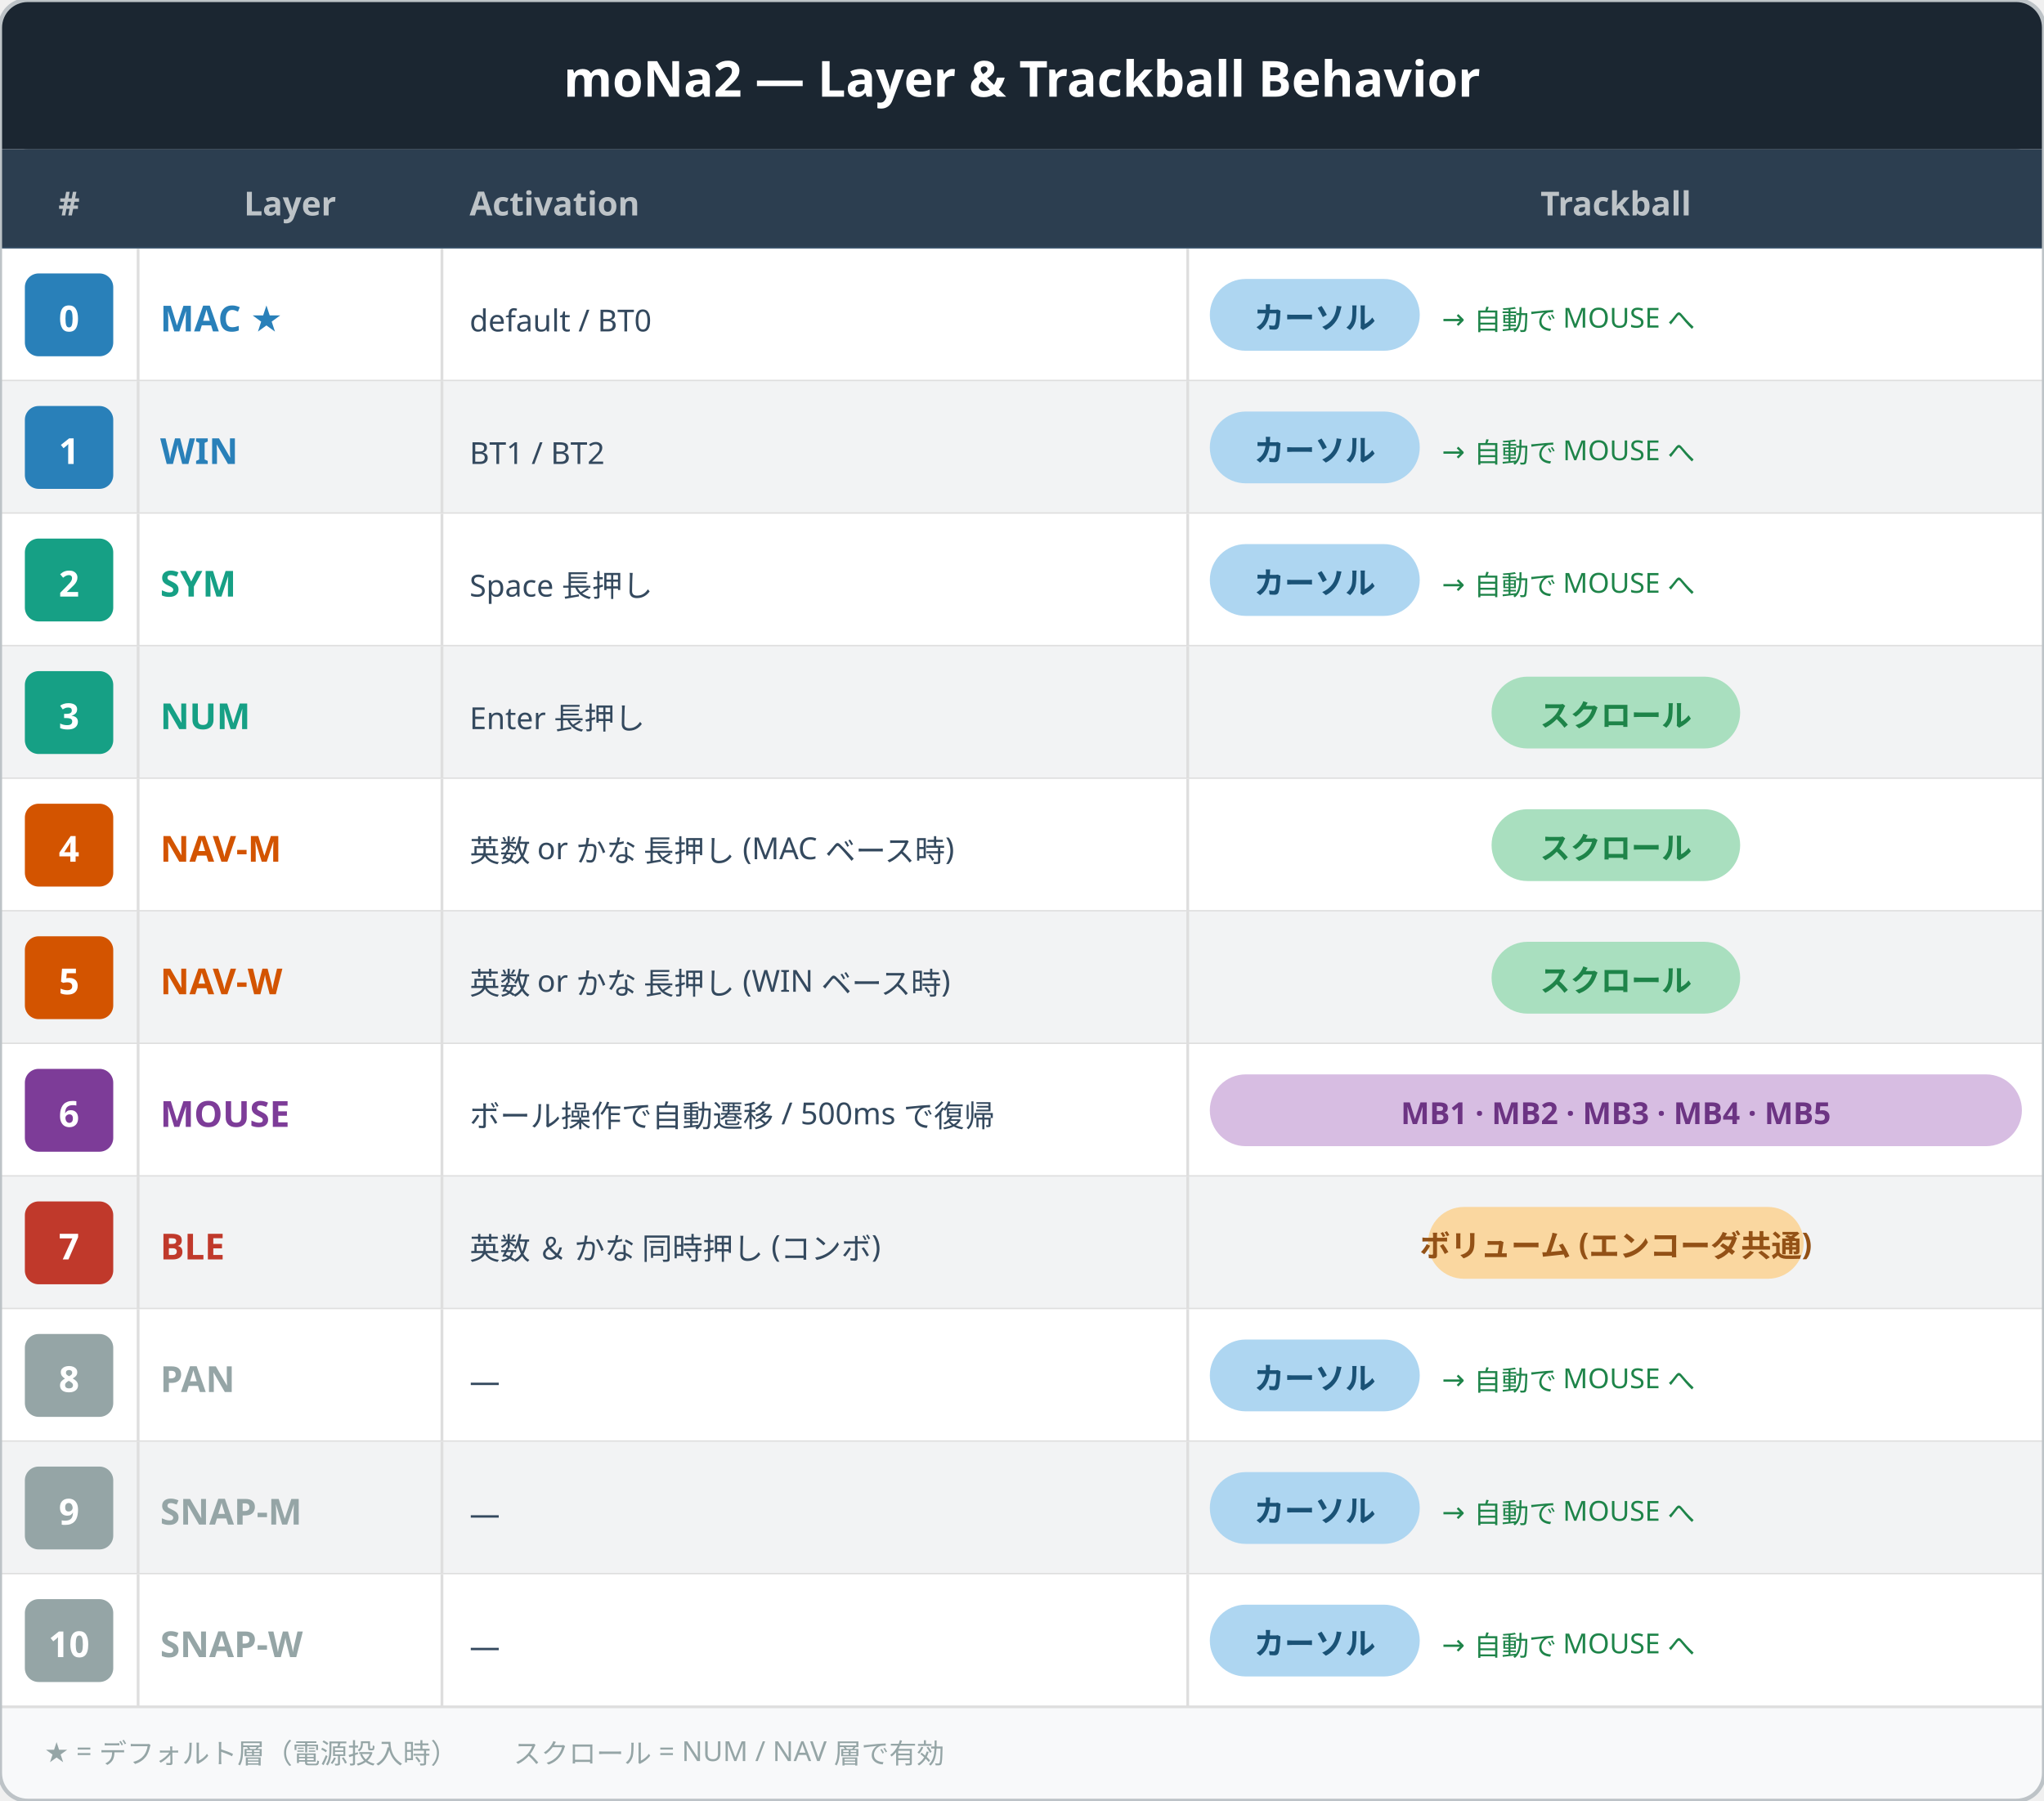
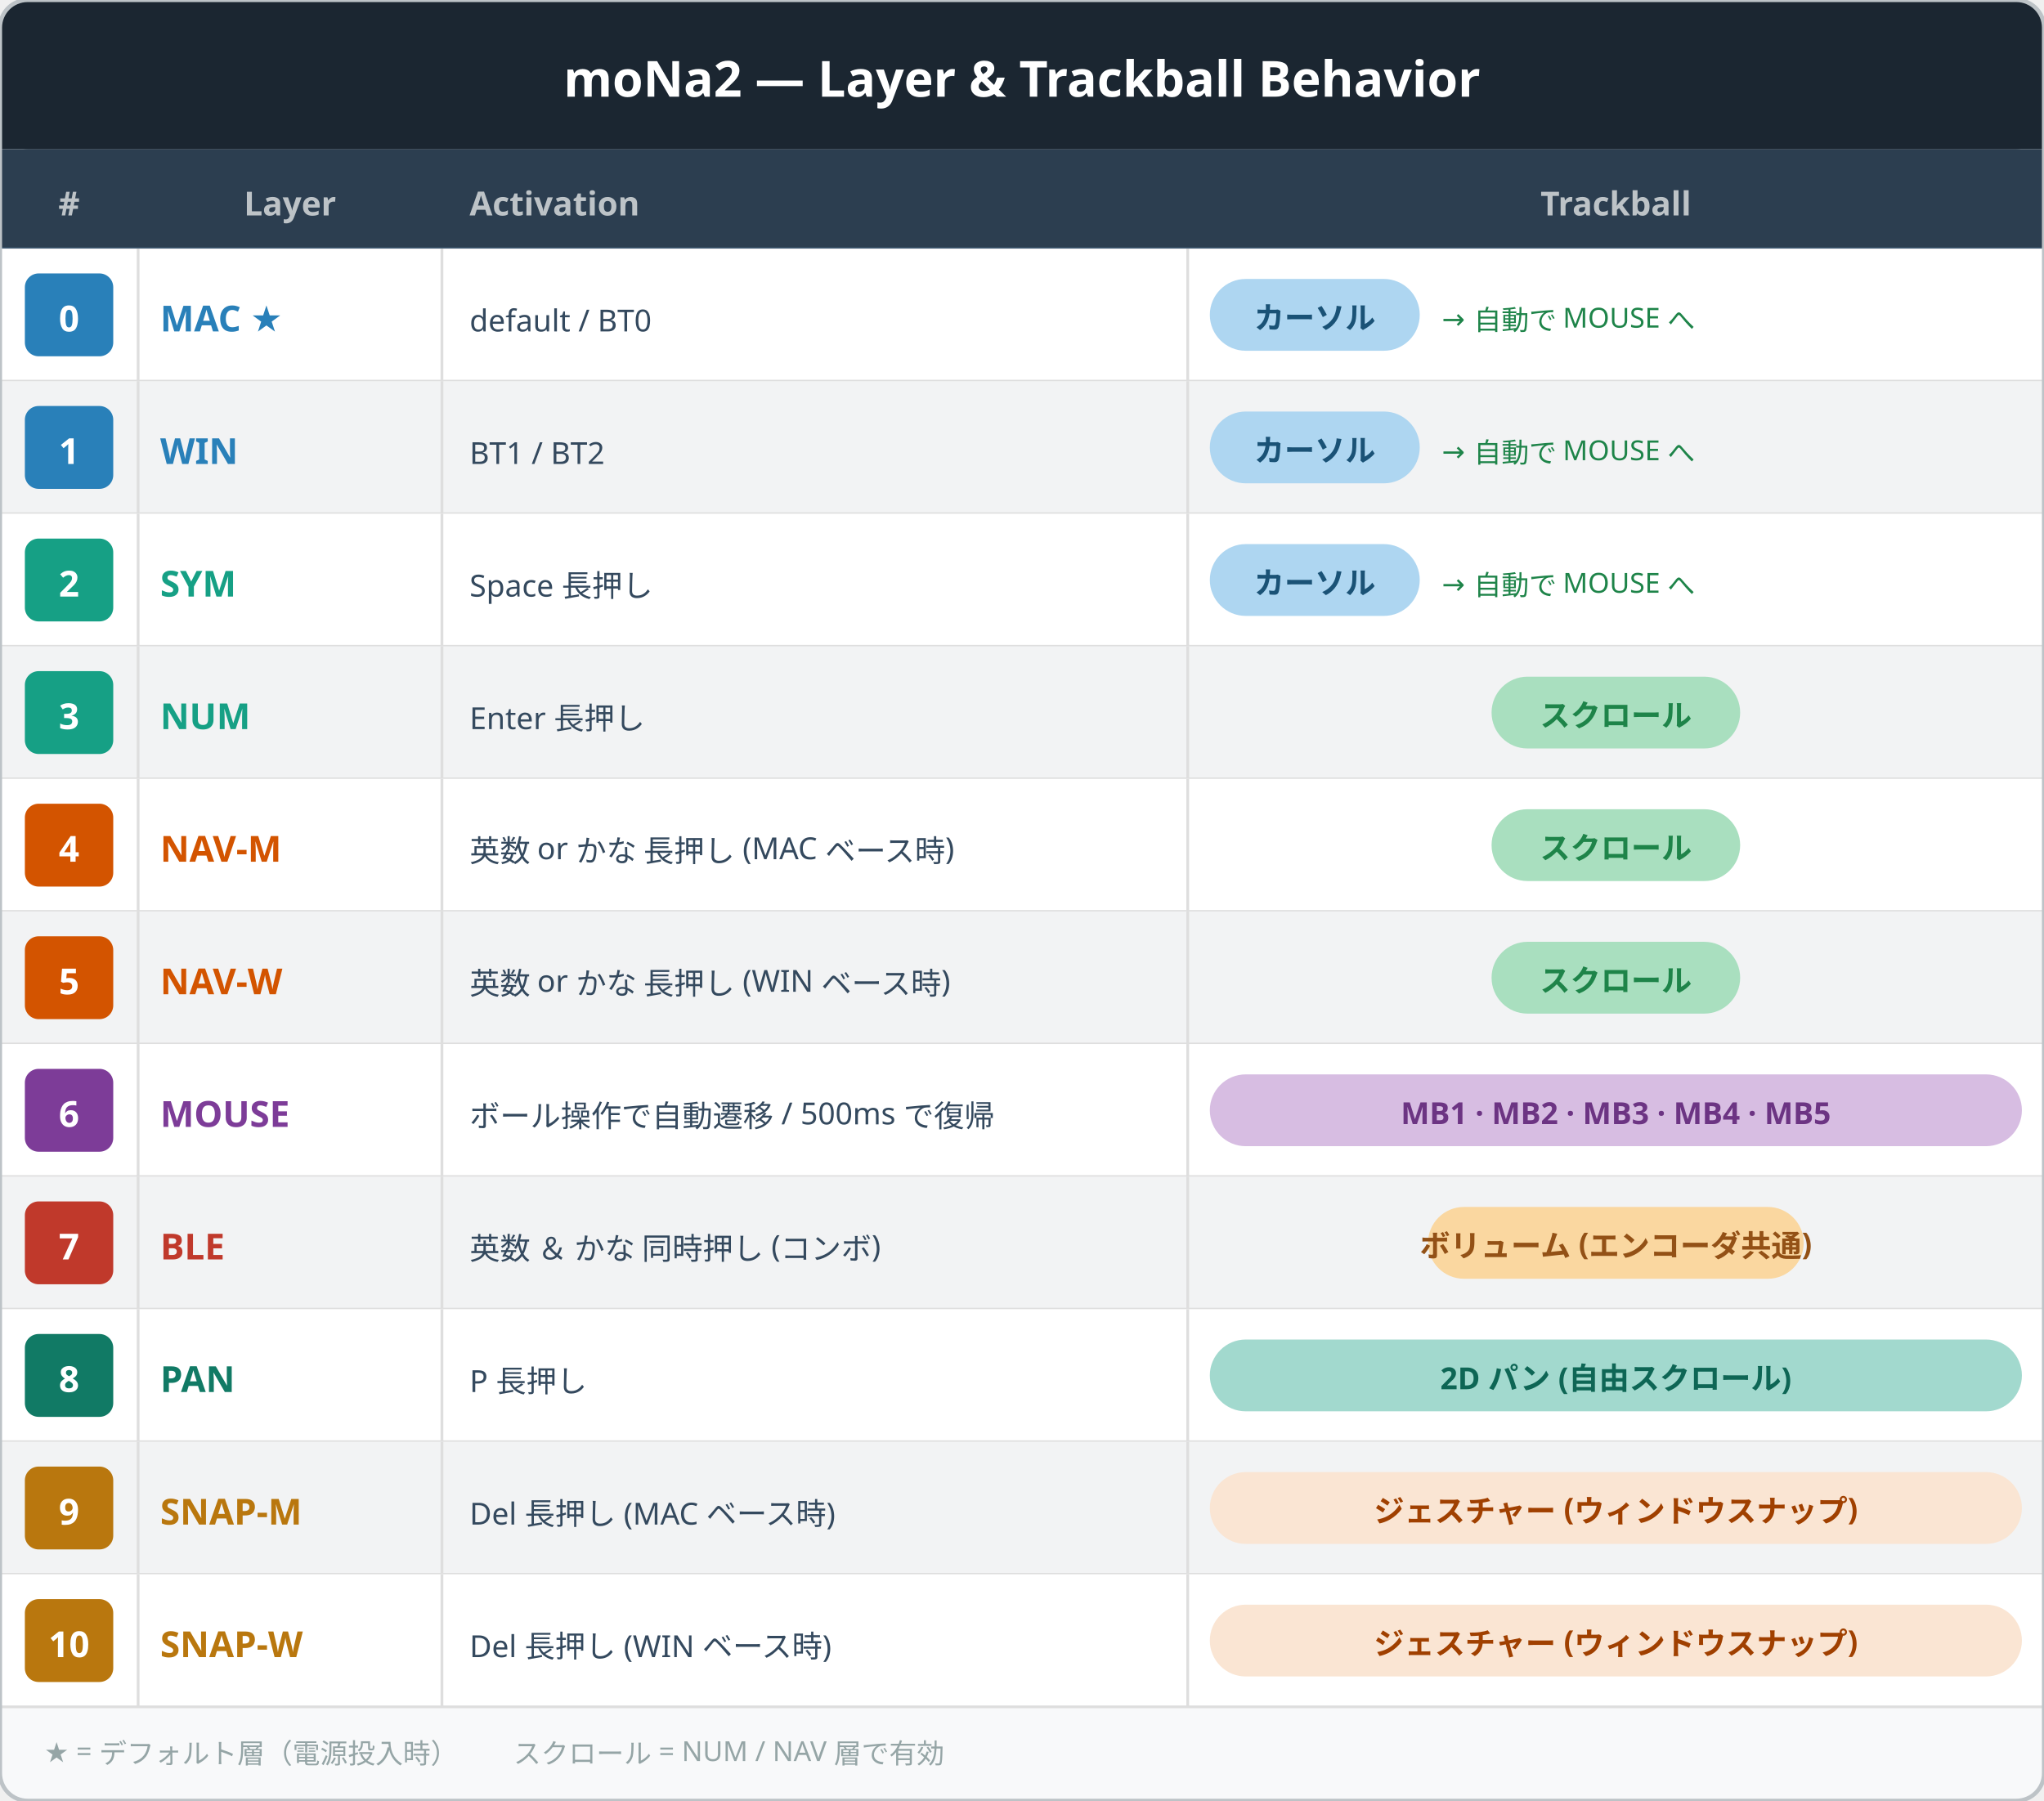
<svg xmlns="http://www.w3.org/2000/svg" width="740" height="652" viewBox="0 0 740 652">
  <rect x="0" y="0" width="740" height="652" fill="#F8F9FA" rx="10" />
  <rect x="0" y="0" width="740" height="54" fill="#1B2631" rx="10" />
  <rect x="0" y="44" width="740" height="10" fill="#1B2631" />
  <text x="370" y="35" text-anchor="middle" font-size="18" font-family="sans-serif" font-weight="bold" fill="#FFFFFF">moNa2 — Layer &amp; Trackball Behavior</text>
  <rect x="0" y="54" width="740" height="36" fill="#2C3E50" />
  <text x="25" y="78" text-anchor="middle" font-size="12" font-family="sans-serif" font-weight="bold" fill="#BDC3C7">#</text>
  <text x="105" y="78" text-anchor="middle" font-size="12" font-family="sans-serif" font-weight="bold" fill="#BDC3C7">Layer</text>
  <text x="170" y="78" text-anchor="start" font-size="12" font-family="sans-serif" font-weight="bold" fill="#BDC3C7">Activation</text>
  <text x="585" y="78" text-anchor="middle" font-size="12" font-family="sans-serif" font-weight="bold" fill="#BDC3C7">Trackball</text>
  <line x1="0" y1="90" x2="740" y2="90" stroke="#3D566E" stroke-width="1" />
  <rect x="0" y="90" width="740" height="48" fill="#FFFFFF" />
  <line x1="0" y1="138" x2="740" y2="138" stroke="#DEDEDE" stroke-width="1" />
  <rect x="9" y="99" width="32" height="30" fill="#2980B9" rx="5" />
  <text x="25" y="120" text-anchor="middle" font-size="13" font-family="sans-serif" font-weight="bold" fill="#FFFFFF">0</text>
  <text x="58" y="120" text-anchor="start" font-size="13" font-family="sans-serif" font-weight="bold" fill="#2980B9">MAC ★</text>
  <text x="170" y="120" text-anchor="start" font-size="11" font-family="sans-serif" font-weight="normal" fill="#34495E">default  /  BT0</text>
  <rect x="438" y="101" width="76" height="26" fill="#AED6F1" rx="13" />
  <text x="476" y="119" text-anchor="middle" font-size="11" font-family="sans-serif" font-weight="bold" fill="#1A5276">カーソル</text>
  <text x="522" y="119" text-anchor="start" font-size="10" font-family="sans-serif" font-weight="normal" fill="#1E8449">→ 自動で MOUSE へ</text>
  <line x1="50" y1="90" x2="50" y2="138" stroke="#DEDEDE" stroke-width="1" />
  <line x1="160" y1="90" x2="160" y2="138" stroke="#DEDEDE" stroke-width="1" />
  <line x1="430" y1="90" x2="430" y2="138" stroke="#DEDEDE" stroke-width="1" />
  <rect x="0" y="138" width="740" height="48" fill="#F2F3F4" />
  <line x1="0" y1="186" x2="740" y2="186" stroke="#DEDEDE" stroke-width="1" />
  <rect x="9" y="147" width="32" height="30" fill="#2980B9" rx="5" />
  <text x="25" y="168" text-anchor="middle" font-size="13" font-family="sans-serif" font-weight="bold" fill="#FFFFFF">1</text>
  <text x="58" y="168" text-anchor="start" font-size="13" font-family="sans-serif" font-weight="bold" fill="#2980B9">WIN</text>
  <text x="170" y="168" text-anchor="start" font-size="11" font-family="sans-serif" font-weight="normal" fill="#34495E">BT1  /  BT2</text>
  <rect x="438" y="149" width="76" height="26" fill="#AED6F1" rx="13" />
  <text x="476" y="167" text-anchor="middle" font-size="11" font-family="sans-serif" font-weight="bold" fill="#1A5276">カーソル</text>
  <text x="522" y="167" text-anchor="start" font-size="10" font-family="sans-serif" font-weight="normal" fill="#1E8449">→ 自動で MOUSE へ</text>
  <line x1="50" y1="138" x2="50" y2="186" stroke="#DEDEDE" stroke-width="1" />
  <line x1="160" y1="138" x2="160" y2="186" stroke="#DEDEDE" stroke-width="1" />
  <line x1="430" y1="138" x2="430" y2="186" stroke="#DEDEDE" stroke-width="1" />
  <rect x="0" y="186" width="740" height="48" fill="#FFFFFF" />
  <line x1="0" y1="234" x2="740" y2="234" stroke="#DEDEDE" stroke-width="1" />
  <rect x="9" y="195" width="32" height="30" fill="#16A085" rx="5" />
  <text x="25" y="216" text-anchor="middle" font-size="13" font-family="sans-serif" font-weight="bold" fill="#FFFFFF">2</text>
  <text x="58" y="216" text-anchor="start" font-size="13" font-family="sans-serif" font-weight="bold" fill="#16A085">SYM</text>
  <text x="170" y="216" text-anchor="start" font-size="11" font-family="sans-serif" font-weight="normal" fill="#34495E">Space 長押し</text>
  <rect x="438" y="197" width="76" height="26" fill="#AED6F1" rx="13" />
  <text x="476" y="215" text-anchor="middle" font-size="11" font-family="sans-serif" font-weight="bold" fill="#1A5276">カーソル</text>
  <text x="522" y="215" text-anchor="start" font-size="10" font-family="sans-serif" font-weight="normal" fill="#1E8449">→ 自動で MOUSE へ</text>
  <line x1="50" y1="186" x2="50" y2="234" stroke="#DEDEDE" stroke-width="1" />
  <line x1="160" y1="186" x2="160" y2="234" stroke="#DEDEDE" stroke-width="1" />
  <line x1="430" y1="186" x2="430" y2="234" stroke="#DEDEDE" stroke-width="1" />
  <rect x="0" y="234" width="740" height="48" fill="#F2F3F4" />
  <line x1="0" y1="282" x2="740" y2="282" stroke="#DEDEDE" stroke-width="1" />
  <rect x="9" y="243" width="32" height="30" fill="#16A085" rx="5" />
  <text x="25" y="264" text-anchor="middle" font-size="13" font-family="sans-serif" font-weight="bold" fill="#FFFFFF">3</text>
  <text x="58" y="264" text-anchor="start" font-size="13" font-family="sans-serif" font-weight="bold" fill="#16A085">NUM</text>
  <text x="170" y="264" text-anchor="start" font-size="11" font-family="sans-serif" font-weight="normal" fill="#34495E">Enter 長押し</text>
  <rect x="540" y="245" width="90" height="26" fill="#A9DFBF" rx="13" />
  <text x="585" y="263" text-anchor="middle" font-size="11" font-family="sans-serif" font-weight="bold" fill="#1E8449">スクロール</text>
  <line x1="50" y1="234" x2="50" y2="282" stroke="#DEDEDE" stroke-width="1" />
  <line x1="160" y1="234" x2="160" y2="282" stroke="#DEDEDE" stroke-width="1" />
  <line x1="430" y1="234" x2="430" y2="282" stroke="#DEDEDE" stroke-width="1" />
  <rect x="0" y="282" width="740" height="48" fill="#FFFFFF" />
  <line x1="0" y1="330" x2="740" y2="330" stroke="#DEDEDE" stroke-width="1" />
  <rect x="9" y="291" width="32" height="30" fill="#D35400" rx="5" />
  <text x="25" y="312" text-anchor="middle" font-size="13" font-family="sans-serif" font-weight="bold" fill="#FFFFFF">4</text>
  <text x="58" y="312" text-anchor="start" font-size="13" font-family="sans-serif" font-weight="bold" fill="#D35400">NAV-M</text>
  <text x="170" y="312" text-anchor="start" font-size="11" font-family="sans-serif" font-weight="normal" fill="#34495E">英数 or かな 長押し  (MAC ベース時)</text>
  <rect x="540" y="293" width="90" height="26" fill="#A9DFBF" rx="13" />
  <text x="585" y="311" text-anchor="middle" font-size="11" font-family="sans-serif" font-weight="bold" fill="#1E8449">スクロール</text>
  <line x1="50" y1="282" x2="50" y2="330" stroke="#DEDEDE" stroke-width="1" />
  <line x1="160" y1="282" x2="160" y2="330" stroke="#DEDEDE" stroke-width="1" />
  <line x1="430" y1="282" x2="430" y2="330" stroke="#DEDEDE" stroke-width="1" />
  <rect x="0" y="330" width="740" height="48" fill="#F2F3F4" />
  <line x1="0" y1="378" x2="740" y2="378" stroke="#DEDEDE" stroke-width="1" />
  <rect x="9" y="339" width="32" height="30" fill="#D35400" rx="5" />
  <text x="25" y="360" text-anchor="middle" font-size="13" font-family="sans-serif" font-weight="bold" fill="#FFFFFF">5</text>
  <text x="58" y="360" text-anchor="start" font-size="13" font-family="sans-serif" font-weight="bold" fill="#D35400">NAV-W</text>
  <text x="170" y="360" text-anchor="start" font-size="11" font-family="sans-serif" font-weight="normal" fill="#34495E">英数 or かな 長押し  (WIN ベース時)</text>
  <rect x="540" y="341" width="90" height="26" fill="#A9DFBF" rx="13" />
  <text x="585" y="359" text-anchor="middle" font-size="11" font-family="sans-serif" font-weight="bold" fill="#1E8449">スクロール</text>
  <line x1="50" y1="330" x2="50" y2="378" stroke="#DEDEDE" stroke-width="1" />
  <line x1="160" y1="330" x2="160" y2="378" stroke="#DEDEDE" stroke-width="1" />
  <line x1="430" y1="330" x2="430" y2="378" stroke="#DEDEDE" stroke-width="1" />
  <rect x="0" y="378" width="740" height="48" fill="#FFFFFF" />
  <line x1="0" y1="426" x2="740" y2="426" stroke="#DEDEDE" stroke-width="1" />
  <rect x="9" y="387" width="32" height="30" fill="#7D3C98" rx="5" />
  <text x="25" y="408" text-anchor="middle" font-size="13" font-family="sans-serif" font-weight="bold" fill="#FFFFFF">6</text>
  <text x="58" y="408" text-anchor="start" font-size="13" font-family="sans-serif" font-weight="bold" fill="#7D3C98">MOUSE</text>
  <text x="170" y="408" text-anchor="start" font-size="11" font-family="sans-serif" font-weight="normal" fill="#34495E">ボール操作で自動遷移  /  500ms で復帰</text>
  <rect x="438" y="389" width="294" height="26" fill="#D7BDE2" rx="13" />
  <text x="585" y="407" text-anchor="middle" font-size="11" font-family="sans-serif" font-weight="bold" fill="#6C3483">MB1 · MB2 · MB3 · MB4 · MB5</text>
  <line x1="50" y1="378" x2="50" y2="426" stroke="#DEDEDE" stroke-width="1" />
  <line x1="160" y1="378" x2="160" y2="426" stroke="#DEDEDE" stroke-width="1" />
  <line x1="430" y1="378" x2="430" y2="426" stroke="#DEDEDE" stroke-width="1" />
  <rect x="0" y="426" width="740" height="48" fill="#F2F3F4" />
  <line x1="0" y1="474" x2="740" y2="474" stroke="#DEDEDE" stroke-width="1" />
  <rect x="9" y="435" width="32" height="30" fill="#C0392B" rx="5" />
  <text x="25" y="456" text-anchor="middle" font-size="13" font-family="sans-serif" font-weight="bold" fill="#FFFFFF">7</text>
  <text x="58" y="456" text-anchor="start" font-size="13" font-family="sans-serif" font-weight="bold" fill="#C0392B">BLE</text>
  <text x="170" y="456" text-anchor="start" font-size="11" font-family="sans-serif" font-weight="normal" fill="#34495E">英数 ＆ かな  同時押し (コンボ)</text>
  <rect x="517" y="437" width="136" height="26" fill="#FAD7A0" rx="13" />
  <text x="585" y="455" text-anchor="middle" font-size="11" font-family="sans-serif" font-weight="bold" fill="#935116">ボリューム  (エンコーダ共通)</text>
  <line x1="50" y1="426" x2="50" y2="474" stroke="#DEDEDE" stroke-width="1" />
  <line x1="160" y1="426" x2="160" y2="474" stroke="#DEDEDE" stroke-width="1" />
  <line x1="430" y1="426" x2="430" y2="474" stroke="#DEDEDE" stroke-width="1" />
  <rect x="0" y="474" width="740" height="48" fill="#FFFFFF" />
  <line x1="0" y1="522" x2="740" y2="522" stroke="#DEDEDE" stroke-width="1" />
-   <rect x="9" y="483" width="32" height="30" fill="#95A5A6" rx="5" />
+   <rect x="9" y="483" width="32" height="30" fill="#117A65" rx="5" />
  <text x="25" y="504" text-anchor="middle" font-size="13" font-family="sans-serif" font-weight="bold" fill="#FFFFFF">8</text>
-   <text x="58" y="504" text-anchor="start" font-size="13" font-family="sans-serif" font-weight="bold" fill="#95A5A6">PAN</text>
-   <text x="170" y="504" text-anchor="start" font-size="11" font-family="sans-serif" font-weight="normal" fill="#34495E">—</text>
-   <rect x="438" y="485" width="76" height="26" fill="#AED6F1" rx="13" />
-   <text x="476" y="503" text-anchor="middle" font-size="11" font-family="sans-serif" font-weight="bold" fill="#1A5276">カーソル</text>
-   <text x="522" y="503" text-anchor="start" font-size="10" font-family="sans-serif" font-weight="normal" fill="#1E8449">→ 自動で MOUSE へ</text>
+   <text x="58" y="504" text-anchor="start" font-size="13" font-family="sans-serif" font-weight="bold" fill="#117A65">PAN</text>
+   <text x="170" y="504" text-anchor="start" font-size="11" font-family="sans-serif" font-weight="normal" fill="#34495E">P 長押し</text>
+   <rect x="438" y="485" width="294" height="26" fill="#A2D9CE" rx="13" />
+   <text x="585" y="503" text-anchor="middle" font-size="11" font-family="sans-serif" font-weight="bold" fill="#0E6655">2D パン  (自由スクロール)</text>
  <line x1="50" y1="474" x2="50" y2="522" stroke="#DEDEDE" stroke-width="1" />
  <line x1="160" y1="474" x2="160" y2="522" stroke="#DEDEDE" stroke-width="1" />
  <line x1="430" y1="474" x2="430" y2="522" stroke="#DEDEDE" stroke-width="1" />
  <rect x="0" y="522" width="740" height="48" fill="#F2F3F4" />
  <line x1="0" y1="570" x2="740" y2="570" stroke="#DEDEDE" stroke-width="1" />
-   <rect x="9" y="531" width="32" height="30" fill="#95A5A6" rx="5" />
+   <rect x="9" y="531" width="32" height="30" fill="#B9770E" rx="5" />
  <text x="25" y="552" text-anchor="middle" font-size="13" font-family="sans-serif" font-weight="bold" fill="#FFFFFF">9</text>
-   <text x="58" y="552" text-anchor="start" font-size="13" font-family="sans-serif" font-weight="bold" fill="#95A5A6">SNAP-M</text>
-   <text x="170" y="552" text-anchor="start" font-size="11" font-family="sans-serif" font-weight="normal" fill="#34495E">—</text>
-   <rect x="438" y="533" width="76" height="26" fill="#AED6F1" rx="13" />
-   <text x="476" y="551" text-anchor="middle" font-size="11" font-family="sans-serif" font-weight="bold" fill="#1A5276">カーソル</text>
-   <text x="522" y="551" text-anchor="start" font-size="10" font-family="sans-serif" font-weight="normal" fill="#1E8449">→ 自動で MOUSE へ</text>
+   <text x="58" y="552" text-anchor="start" font-size="13" font-family="sans-serif" font-weight="bold" fill="#B9770E">SNAP-M</text>
+   <text x="170" y="552" text-anchor="start" font-size="11" font-family="sans-serif" font-weight="normal" fill="#34495E">Del 長押し  (MAC ベース時)</text>
+   <rect x="438" y="533" width="294" height="26" fill="#FAE5D3" rx="13" />
+   <text x="585" y="551" text-anchor="middle" font-size="11" font-family="sans-serif" font-weight="bold" fill="#A04000">ジェスチャー  (ウィンドウスナップ)</text>
  <line x1="50" y1="522" x2="50" y2="570" stroke="#DEDEDE" stroke-width="1" />
  <line x1="160" y1="522" x2="160" y2="570" stroke="#DEDEDE" stroke-width="1" />
  <line x1="430" y1="522" x2="430" y2="570" stroke="#DEDEDE" stroke-width="1" />
  <rect x="0" y="570" width="740" height="48" fill="#FFFFFF" />
  <line x1="0" y1="618" x2="740" y2="618" stroke="#DEDEDE" stroke-width="1" />
-   <rect x="9" y="579" width="32" height="30" fill="#95A5A6" rx="5" />
+   <rect x="9" y="579" width="32" height="30" fill="#B9770E" rx="5" />
  <text x="25" y="600" text-anchor="middle" font-size="13" font-family="sans-serif" font-weight="bold" fill="#FFFFFF">10</text>
-   <text x="58" y="600" text-anchor="start" font-size="13" font-family="sans-serif" font-weight="bold" fill="#95A5A6">SNAP-W</text>
-   <text x="170" y="600" text-anchor="start" font-size="11" font-family="sans-serif" font-weight="normal" fill="#34495E">—</text>
-   <rect x="438" y="581" width="76" height="26" fill="#AED6F1" rx="13" />
-   <text x="476" y="599" text-anchor="middle" font-size="11" font-family="sans-serif" font-weight="bold" fill="#1A5276">カーソル</text>
-   <text x="522" y="599" text-anchor="start" font-size="10" font-family="sans-serif" font-weight="normal" fill="#1E8449">→ 自動で MOUSE へ</text>
+   <text x="58" y="600" text-anchor="start" font-size="13" font-family="sans-serif" font-weight="bold" fill="#B9770E">SNAP-W</text>
+   <text x="170" y="600" text-anchor="start" font-size="11" font-family="sans-serif" font-weight="normal" fill="#34495E">Del 長押し  (WIN ベース時)</text>
+   <rect x="438" y="581" width="294" height="26" fill="#FAE5D3" rx="13" />
+   <text x="585" y="599" text-anchor="middle" font-size="11" font-family="sans-serif" font-weight="bold" fill="#A04000">ジェスチャー  (ウィンドウスナップ)</text>
  <line x1="50" y1="570" x2="50" y2="618" stroke="#DEDEDE" stroke-width="1" />
  <line x1="160" y1="570" x2="160" y2="618" stroke="#DEDEDE" stroke-width="1" />
  <line x1="430" y1="570" x2="430" y2="618" stroke="#DEDEDE" stroke-width="1" />
  <rect x="0" y="0" width="740" height="652" fill="none" rx="10" stroke="#BDC3C7" stroke-width="1.5" />
  <text x="16" y="638" text-anchor="start" font-size="10" font-family="sans-serif" font-weight="normal" fill="#95A5A6">★ = デフォルト層（電源投入時）　　スクロール = NUM / NAV 層で有効</text>
</svg>
